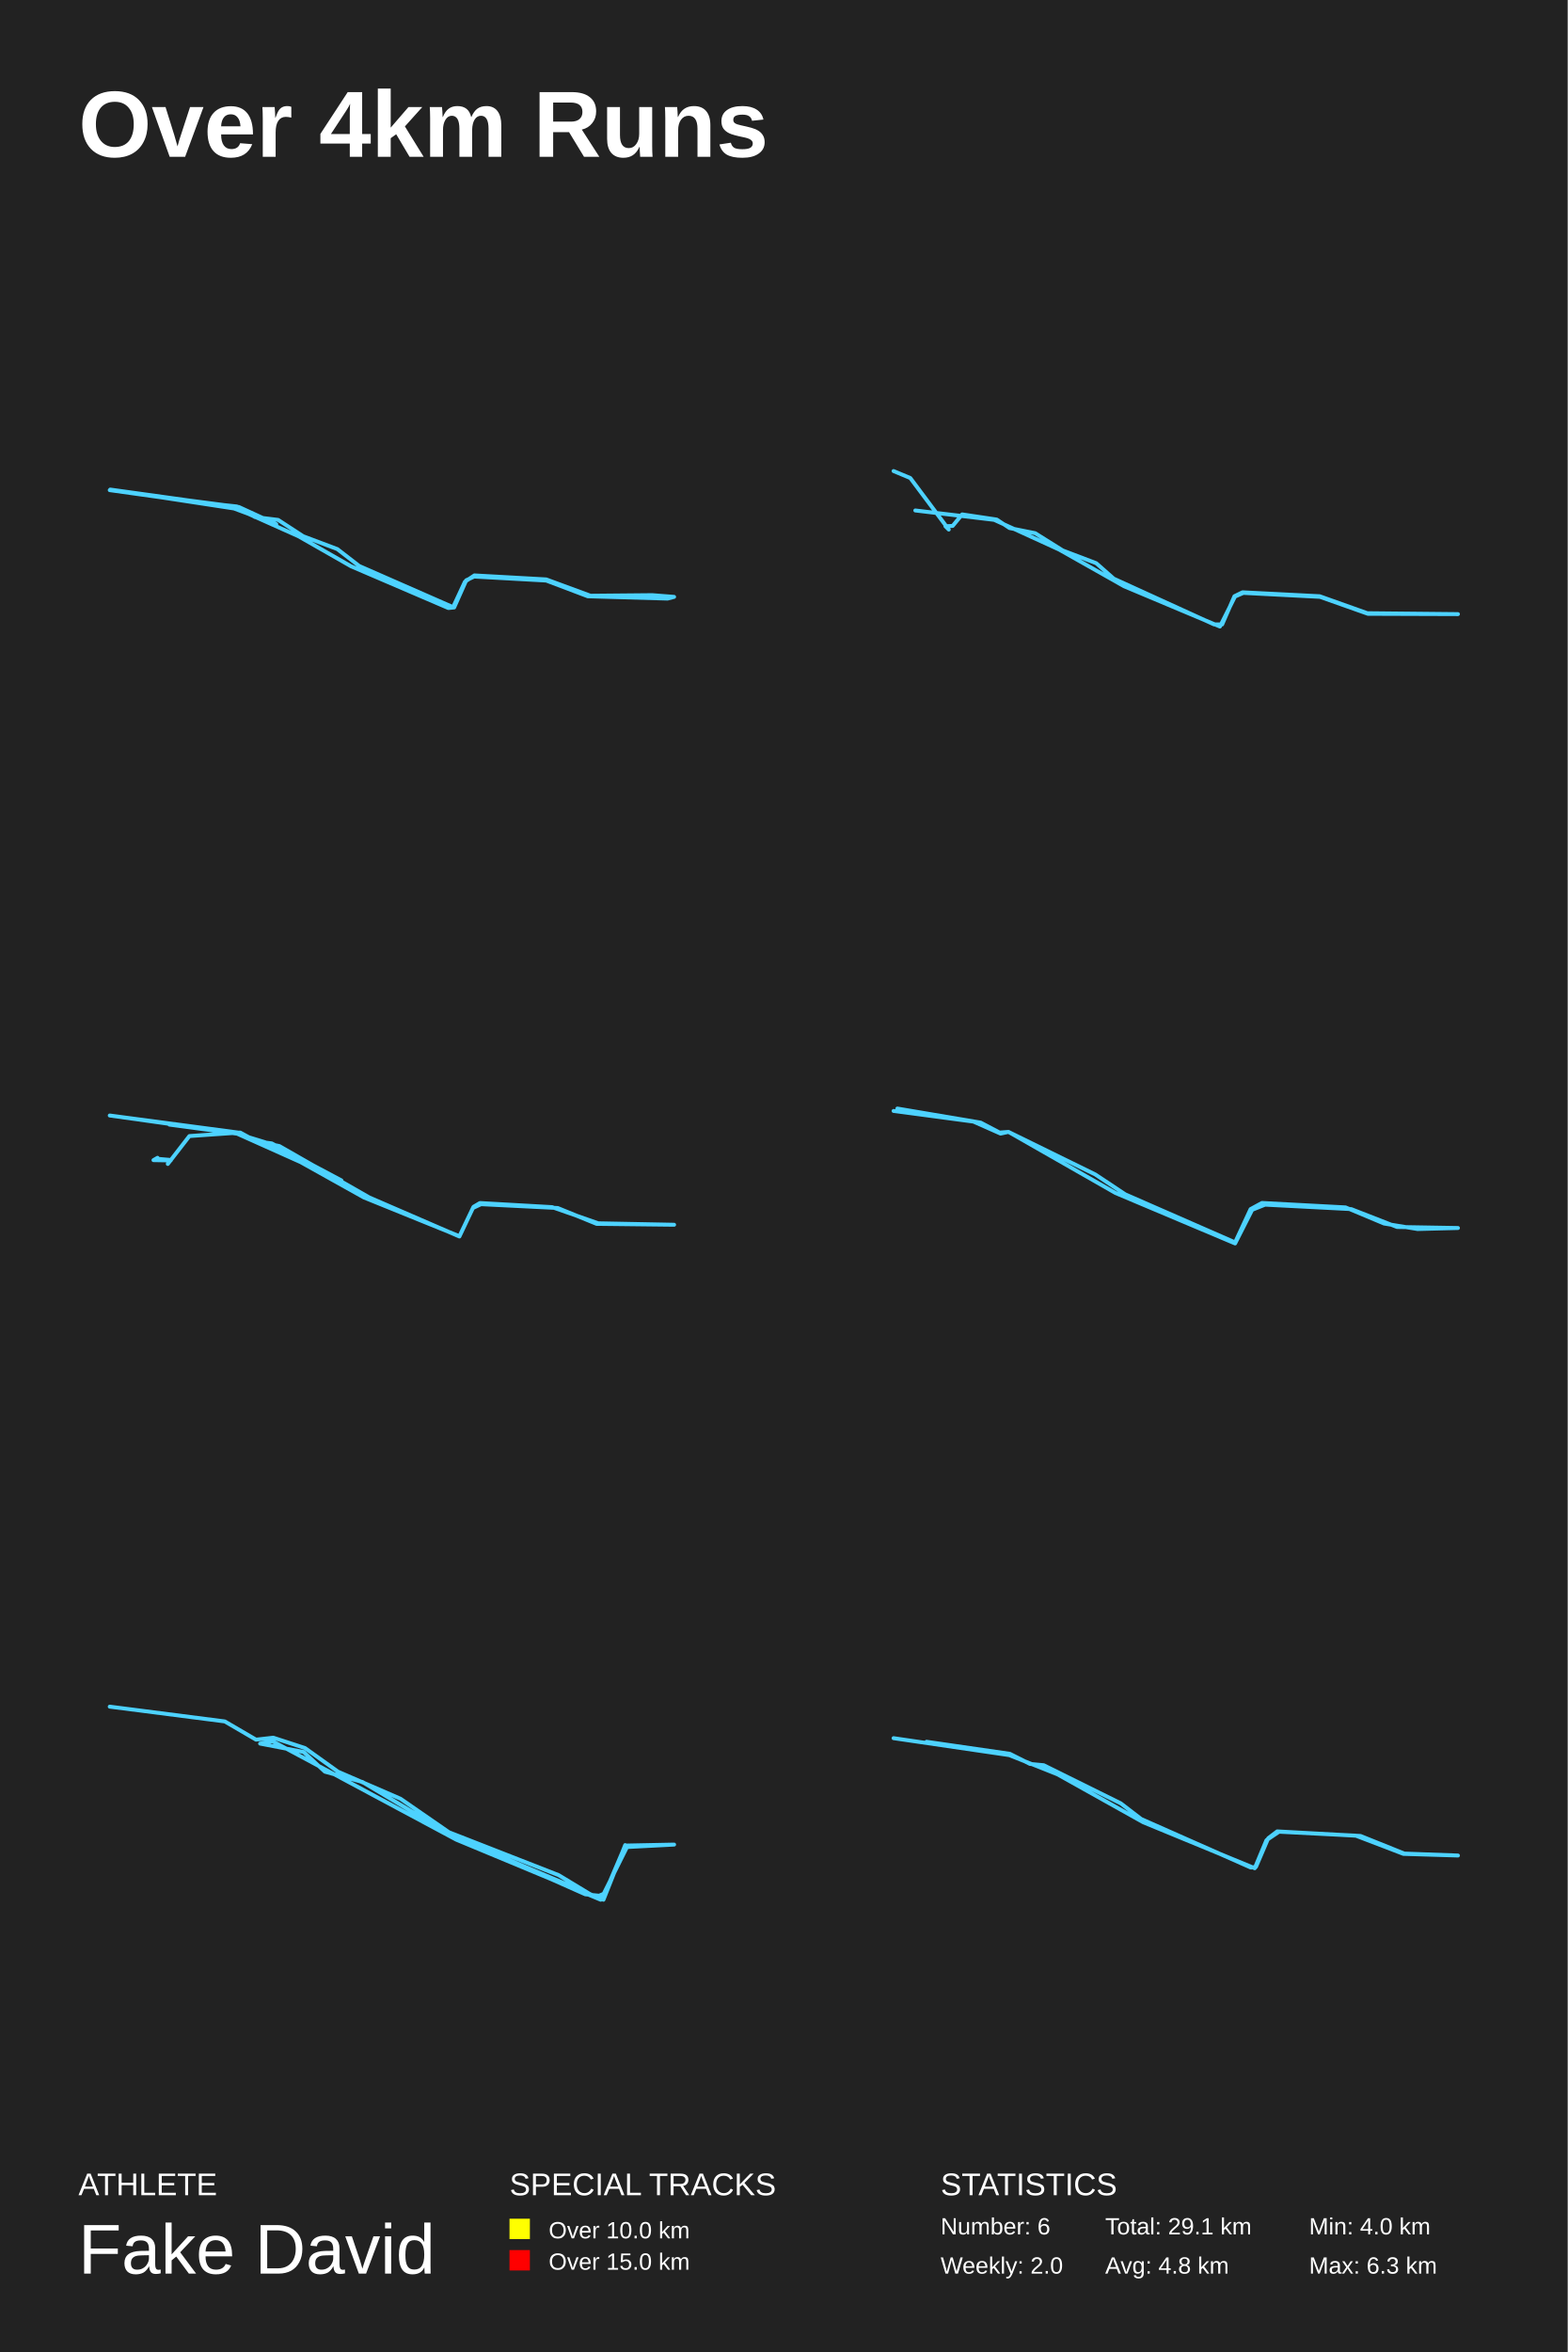
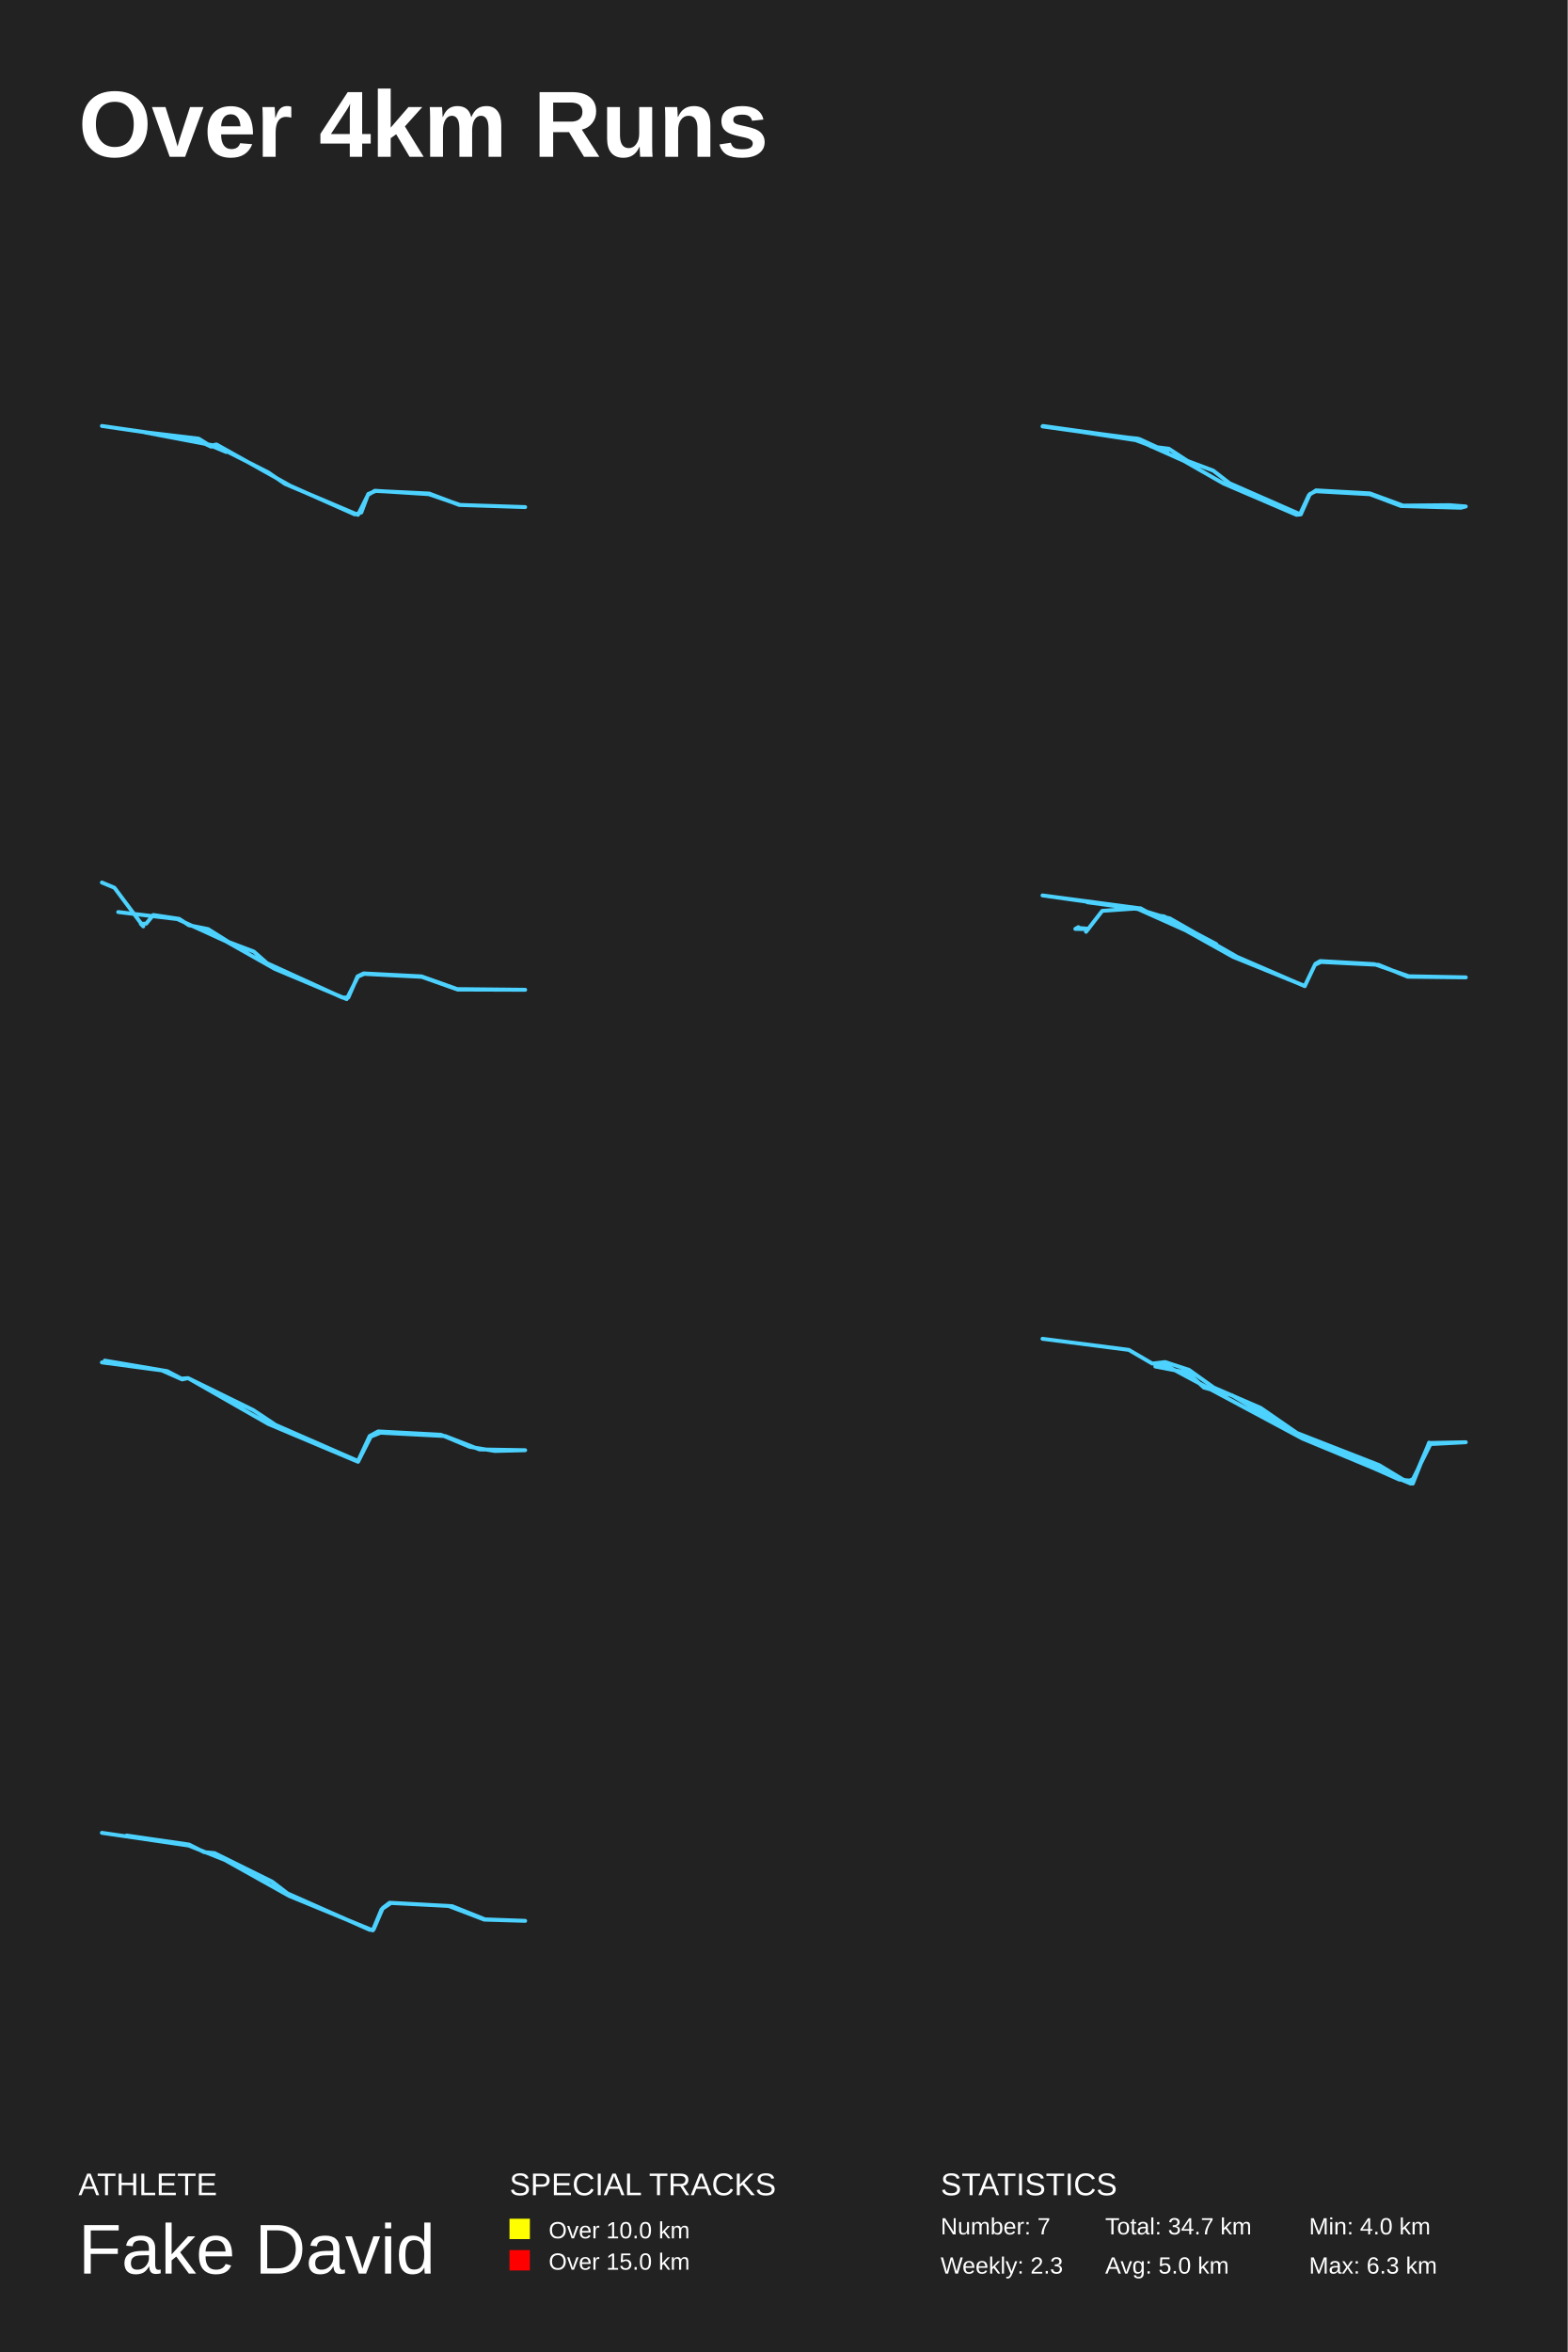
<svg xmlns="http://www.w3.org/2000/svg" baseProfile="full" height="300mm" version="1.1" viewBox="0,0,200,300" width="200mm">
  <defs />
  <rect fill="#222222" height="300" width="200" x="0" y="0" />
  <text fill="#FFFFFF" style="font-size:12px; font-family:Arial; font-weight:bold;" x="10" y="20">Over 4km Runs</text>
  <text fill="#FFFFFF" style="font-size:4px; font-family:Arial" x="10" y="280">ATHLETE</text>
  <text fill="#FFFFFF" style="font-size:9px; font-family:Arial" x="10" y="290">Fake David</text>
  <text fill="#FFFFFF" style="font-size:4px; font-family:Arial" x="65" y="280">SPECIAL TRACKS</text>
  <rect fill="yellow" height="2.6" width="2.6" x="65" y="283" />
  <text fill="#FFFFFF" style="font-size:3px; font-family:Arial" x="70" y="285.5">Over 10.0 km</text>
  <rect fill="red" height="2.6" width="2.6" x="65" y="287" />
  <text fill="#FFFFFF" style="font-size:3px; font-family:Arial" x="70" y="289.5">Over 15.0 km</text>
  <text fill="#FFFFFF" style="font-size:4px; font-family:Arial" x="120" y="280">STATISTICS</text>
-   <text fill="#FFFFFF" style="font-size:3px; font-family:Arial" x="120" y="285">Number: 6</text>
-   <text fill="#FFFFFF" style="font-size:3px; font-family:Arial" x="120" y="290">Weekly: 2.0</text>
-   <text fill="#FFFFFF" style="font-size:3px; font-family:Arial" x="141" y="285">Total: 29.1 km</text>
-   <text fill="#FFFFFF" style="font-size:3px; font-family:Arial" x="141" y="290">Avg: 4.8 km</text>
+   <text fill="#FFFFFF" style="font-size:3px; font-family:Arial" x="120" y="285">Number: 7</text>
+   <text fill="#FFFFFF" style="font-size:3px; font-family:Arial" x="120" y="290">Weekly: 2.3</text>
+   <text fill="#FFFFFF" style="font-size:3px; font-family:Arial" x="141" y="285">Total: 34.7 km</text>
+   <text fill="#FFFFFF" style="font-size:3px; font-family:Arial" x="141" y="290">Avg: 5.0 km</text>
  <text fill="#FFFFFF" style="font-size:3px; font-family:Arial" x="167" y="285">Min: 4.0 km</text>
  <text fill="#FFFFFF" style="font-size:3px; font-family:Arial" x="167" y="290">Max: 6.3 km</text>
-   <polyline fill="none" points="23.399,63.869 30.213,64.599 32.529,65.949 35.483,66.314 38.671,68.394 43.035,70.037 45.821,72.19 57.804,77.445 59.315,74.197 60.523,73.394 69.687,73.905 75.326,75.985 83.214,75.912 86.0,76.131 85.161,76.35 74.99,76.058 69.687,74.051 60.49,73.54 59.483,74.015 57.938,77.482 57.2,77.555 44.78,72.226 38.067,68.394 29.91,64.745 14.0,62.518 30.481,64.672 35.248,66.861 29.843,64.854 14.067,62.445 23.801,63.796" stroke="#4DD2FF" stroke-linecap="round" stroke-linejoin="round" stroke-width="0.5" />
-   <polyline fill="none" points="114.0,60.084 116.133,60.973 121.04,67.545 120.613,67.12 121.538,67.081 122.747,65.612 127.156,66.269 128.791,67.352 132.062,68.009 135.582,70.213 139.849,71.836 142.089,73.808 154.889,79.646 155.92,79.646 157.484,76.05 158.516,75.548 168.364,76.05 174.444,78.215 186.0,78.331 174.516,78.292 168.4,76.128 158.622,75.625 157.556,76.089 155.636,79.916 143.404,74.775 135.12,70.097 126.836,66.308 116.773,65.11" stroke="#4DD2FF" stroke-linecap="round" stroke-linejoin="round" stroke-width="0.5" />
-   <polyline fill="none" points="20.098,147.678 19.581,147.977 21.786,148.015 19.891,147.79 21.613,147.94 21.407,148.464 24.163,144.906 30.639,144.456 32.706,145.58 35.634,146.179 47.106,152.734 58.612,157.716 60.335,154.083 61.368,153.596 71.152,154.083 76.113,156.106 86.0,156.218 76.32,156.031 70.429,153.97 61.231,153.446 60.404,153.933 58.612,157.679 46.417,152.734 33.809,145.692 30.019,144.531 14.0,142.284 30.364,144.456 32.465,145.543 34.67,145.842 43.558,150.562 30.26,144.606 21.613,143.445" stroke="#4DD2FF" stroke-linecap="round" stroke-linejoin="round" stroke-width="0.5" />
-   <polyline fill="none" points="114.483,141.397 125.114,143.192 127.53,144.461 128.658,144.374 139.732,149.803 143.557,152.342 157.57,158.472 159.544,154.225 160.993,153.437 171.664,154.006 176.577,156.064 180.846,156.765 186.0,156.633 178.228,156.502 172.389,154.225 161.396,153.656 159.745,154.313 157.57,158.603 142.309,152.167 128.658,144.374 127.651,144.593 124.188,143.06 114.0,141.703" stroke="#4DD2FF" stroke-linecap="round" stroke-linejoin="round" stroke-width="0.5" />
-   <polyline fill="none" points="14.0,217.685 28.677,219.57 32.665,221.895 34.86,221.644 38.905,222.963 43.124,225.979 51.098,229.435 57.281,233.707 71.265,239.173 75.945,242 77.159,241.498 79.759,235.403 86.0,235.278 79.99,235.592 76.639,242.315 58.205,234.649 34.745,222.084 33.185,222.398 38.732,223.466 41.448,225.979 46.244,227.298 57.165,233.833 74.674,241.623 77.159,241.875 79.759,235.341 76.986,242.315 58.494,234.524" stroke="#4DD2FF" stroke-linecap="round" stroke-linejoin="round" stroke-width="0.5" />
-   <polyline fill="none" points="118.206,222.163 128.836,223.701 131.398,224.99 133.157,225.157 142.984,230.021 145.584,232.016 159.578,238.211 160.228,238.128 161.796,234.469 162.943,233.596 173.573,234.178 179.156,236.423 186.0,236.673 179.041,236.465 172.961,234.137 163.173,233.638 161.567,234.719 160.075,238.294 145.851,232.432 134.916,226.321 128.759,223.868 114.0,221.706" stroke="#4DD2FF" stroke-linecap="round" stroke-linejoin="round" stroke-width="0.5" />
+   <polyline fill="none" points="18.478,55.128 25.345,55.951 26.809,56.857 27.617,56.692 37.034,61.963 45.264,65.613 46.097,65.366 46.98,63.006 47.94,62.621 54.756,62.951 58.593,64.406 67.0,64.68 58.694,64.406 54.705,63.033 47.813,62.594 46.93,63.143 45.668,65.668 36.352,61.716 34.231,60.261 27.642,56.912 26.91,56.967 25.067,56.089 13.0,54.332 25.067,56.061 28.854,57.653 27.743,56.912 18.504,55.155" stroke="#4DD2FF" stroke-linecap="round" stroke-linejoin="round" stroke-width="0.5" />
+   <polyline fill="none" points="140.049,55.401 145.159,55.949 146.897,56.962 149.112,57.235 151.503,58.796 154.776,60.027 156.866,61.642 165.853,65.584 166.986,63.148 167.892,62.546 174.765,62.929 178.994,64.489 184.91,64.434 187.0,64.599 186.371,64.763 178.743,64.544 174.765,63.038 167.867,62.655 167.112,63.011 165.954,65.611 165.4,65.666 156.085,61.67 151.05,58.796 144.933,56.058 133.0,54.389 145.361,56.004 148.936,57.646 144.883,56.141 133.05,54.334 140.351,55.347" stroke="#4DD2FF" stroke-linecap="round" stroke-linejoin="round" stroke-width="0.5" />
+   <polyline fill="none" points="13.0,112.563 14.6,113.23 18.28,118.159 17.96,117.84 18.653,117.811 19.56,116.709 22.867,117.202 24.093,118.014 26.547,118.507 29.187,120.16 32.387,121.377 34.067,122.856 43.667,127.234 44.44,127.234 45.613,124.538 46.387,124.161 53.773,124.538 58.333,126.161 67.0,126.248 58.387,126.219 53.8,124.596 46.467,124.219 45.667,124.567 44.227,127.437 35.053,123.581 28.84,120.073 22.627,117.231 15.08,116.332" stroke="#4DD2FF" stroke-linecap="round" stroke-linejoin="round" stroke-width="0.5" />
+   <polyline fill="none" points="137.573,118.258 137.186,118.483 138.839,118.511 137.418,118.343 138.71,118.455 138.555,118.848 140.622,116.179 145.479,115.842 147.03,116.685 149.226,117.135 157.83,122.051 166.459,125.787 167.751,123.062 168.526,122.697 175.864,123.062 179.585,124.579 187.0,124.663 179.74,124.523 175.322,122.978 168.423,122.585 167.803,122.95 166.459,125.759 157.313,122.051 147.856,116.769 145.014,115.898 133.0,114.213 145.273,115.842 146.849,116.657 148.502,116.882 155.168,120.421 145.195,115.955 138.71,115.084" stroke="#4DD2FF" stroke-linecap="round" stroke-linejoin="round" stroke-width="0.5" />
+   <polyline fill="none" points="13.362,173.547 21.336,174.894 23.148,175.846 23.993,175.78 32.299,179.852 35.168,181.757 45.678,186.354 47.158,183.169 48.245,182.578 56.248,183.005 59.933,184.548 63.134,185.073 67.0,184.975 61.171,184.876 56.792,183.169 48.547,182.742 47.309,183.235 45.678,186.453 34.232,181.626 23.993,175.78 23.238,175.945 20.641,174.795 13.0,173.777" stroke="#4DD2FF" stroke-linecap="round" stroke-linejoin="round" stroke-width="0.5" />
+   <polyline fill="none" points="133.0,170.764 144.008,172.178 146.998,173.921 148.645,173.733 151.679,174.722 154.843,176.984 160.823,179.576 165.461,182.78 175.949,186.88 179.459,189 180.369,188.623 182.319,184.053 187.0,183.958 182.493,184.194 179.979,189.236 166.154,183.487 148.559,174.063 147.388,174.298 151.549,175.099 153.586,176.984 157.183,177.974 165.374,182.874 178.506,188.718 180.369,188.906 182.319,184.005 180.239,189.236 166.371,183.393" stroke="#4DD2FF" stroke-linecap="round" stroke-linejoin="round" stroke-width="0.5" />
+   <polyline fill="none" points="16.155,234.122 24.127,235.276 26.048,236.243 27.367,236.367 34.738,240.016 36.688,241.512 47.184,246.158 47.671,246.096 48.847,243.352 49.707,242.697 57.68,243.134 61.867,244.817 67.0,245.005 61.781,244.849 57.221,243.103 49.879,242.728 48.675,243.539 47.557,246.221 36.888,241.824 28.687,237.241 24.07,235.401 13.0,233.779" stroke="#4DD2FF" stroke-linecap="round" stroke-linejoin="round" stroke-width="0.5" />
</svg>
